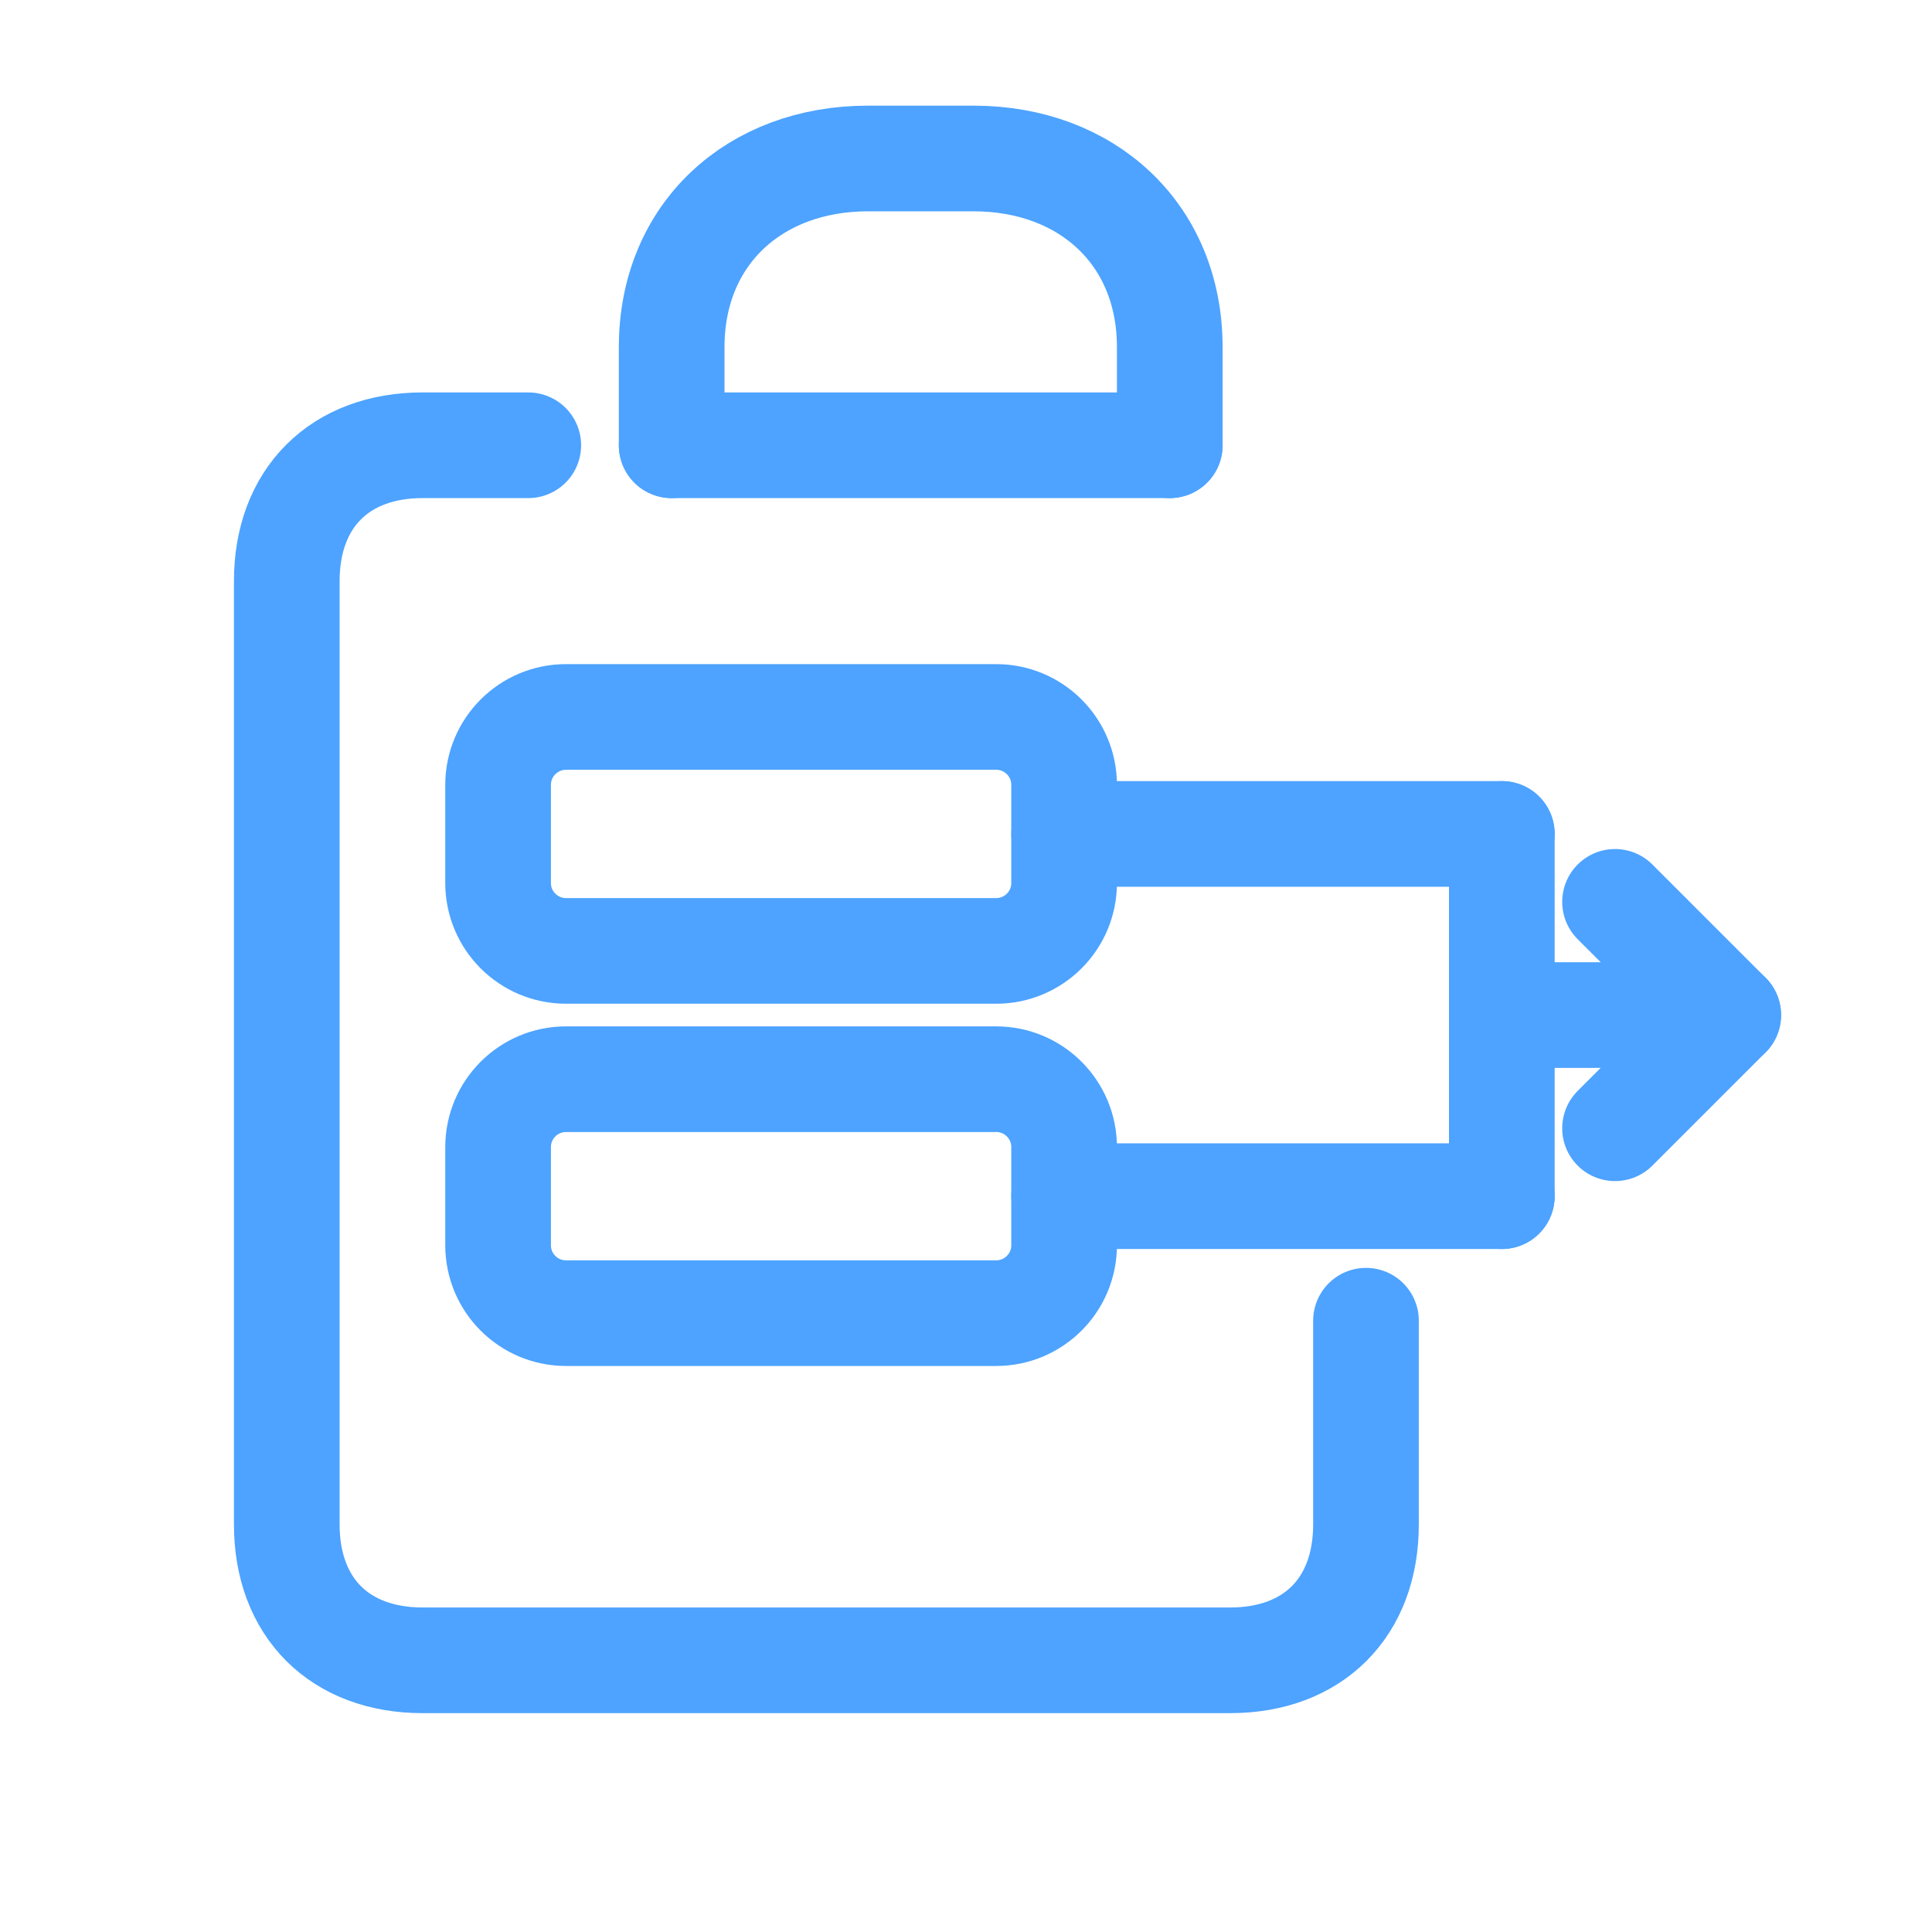
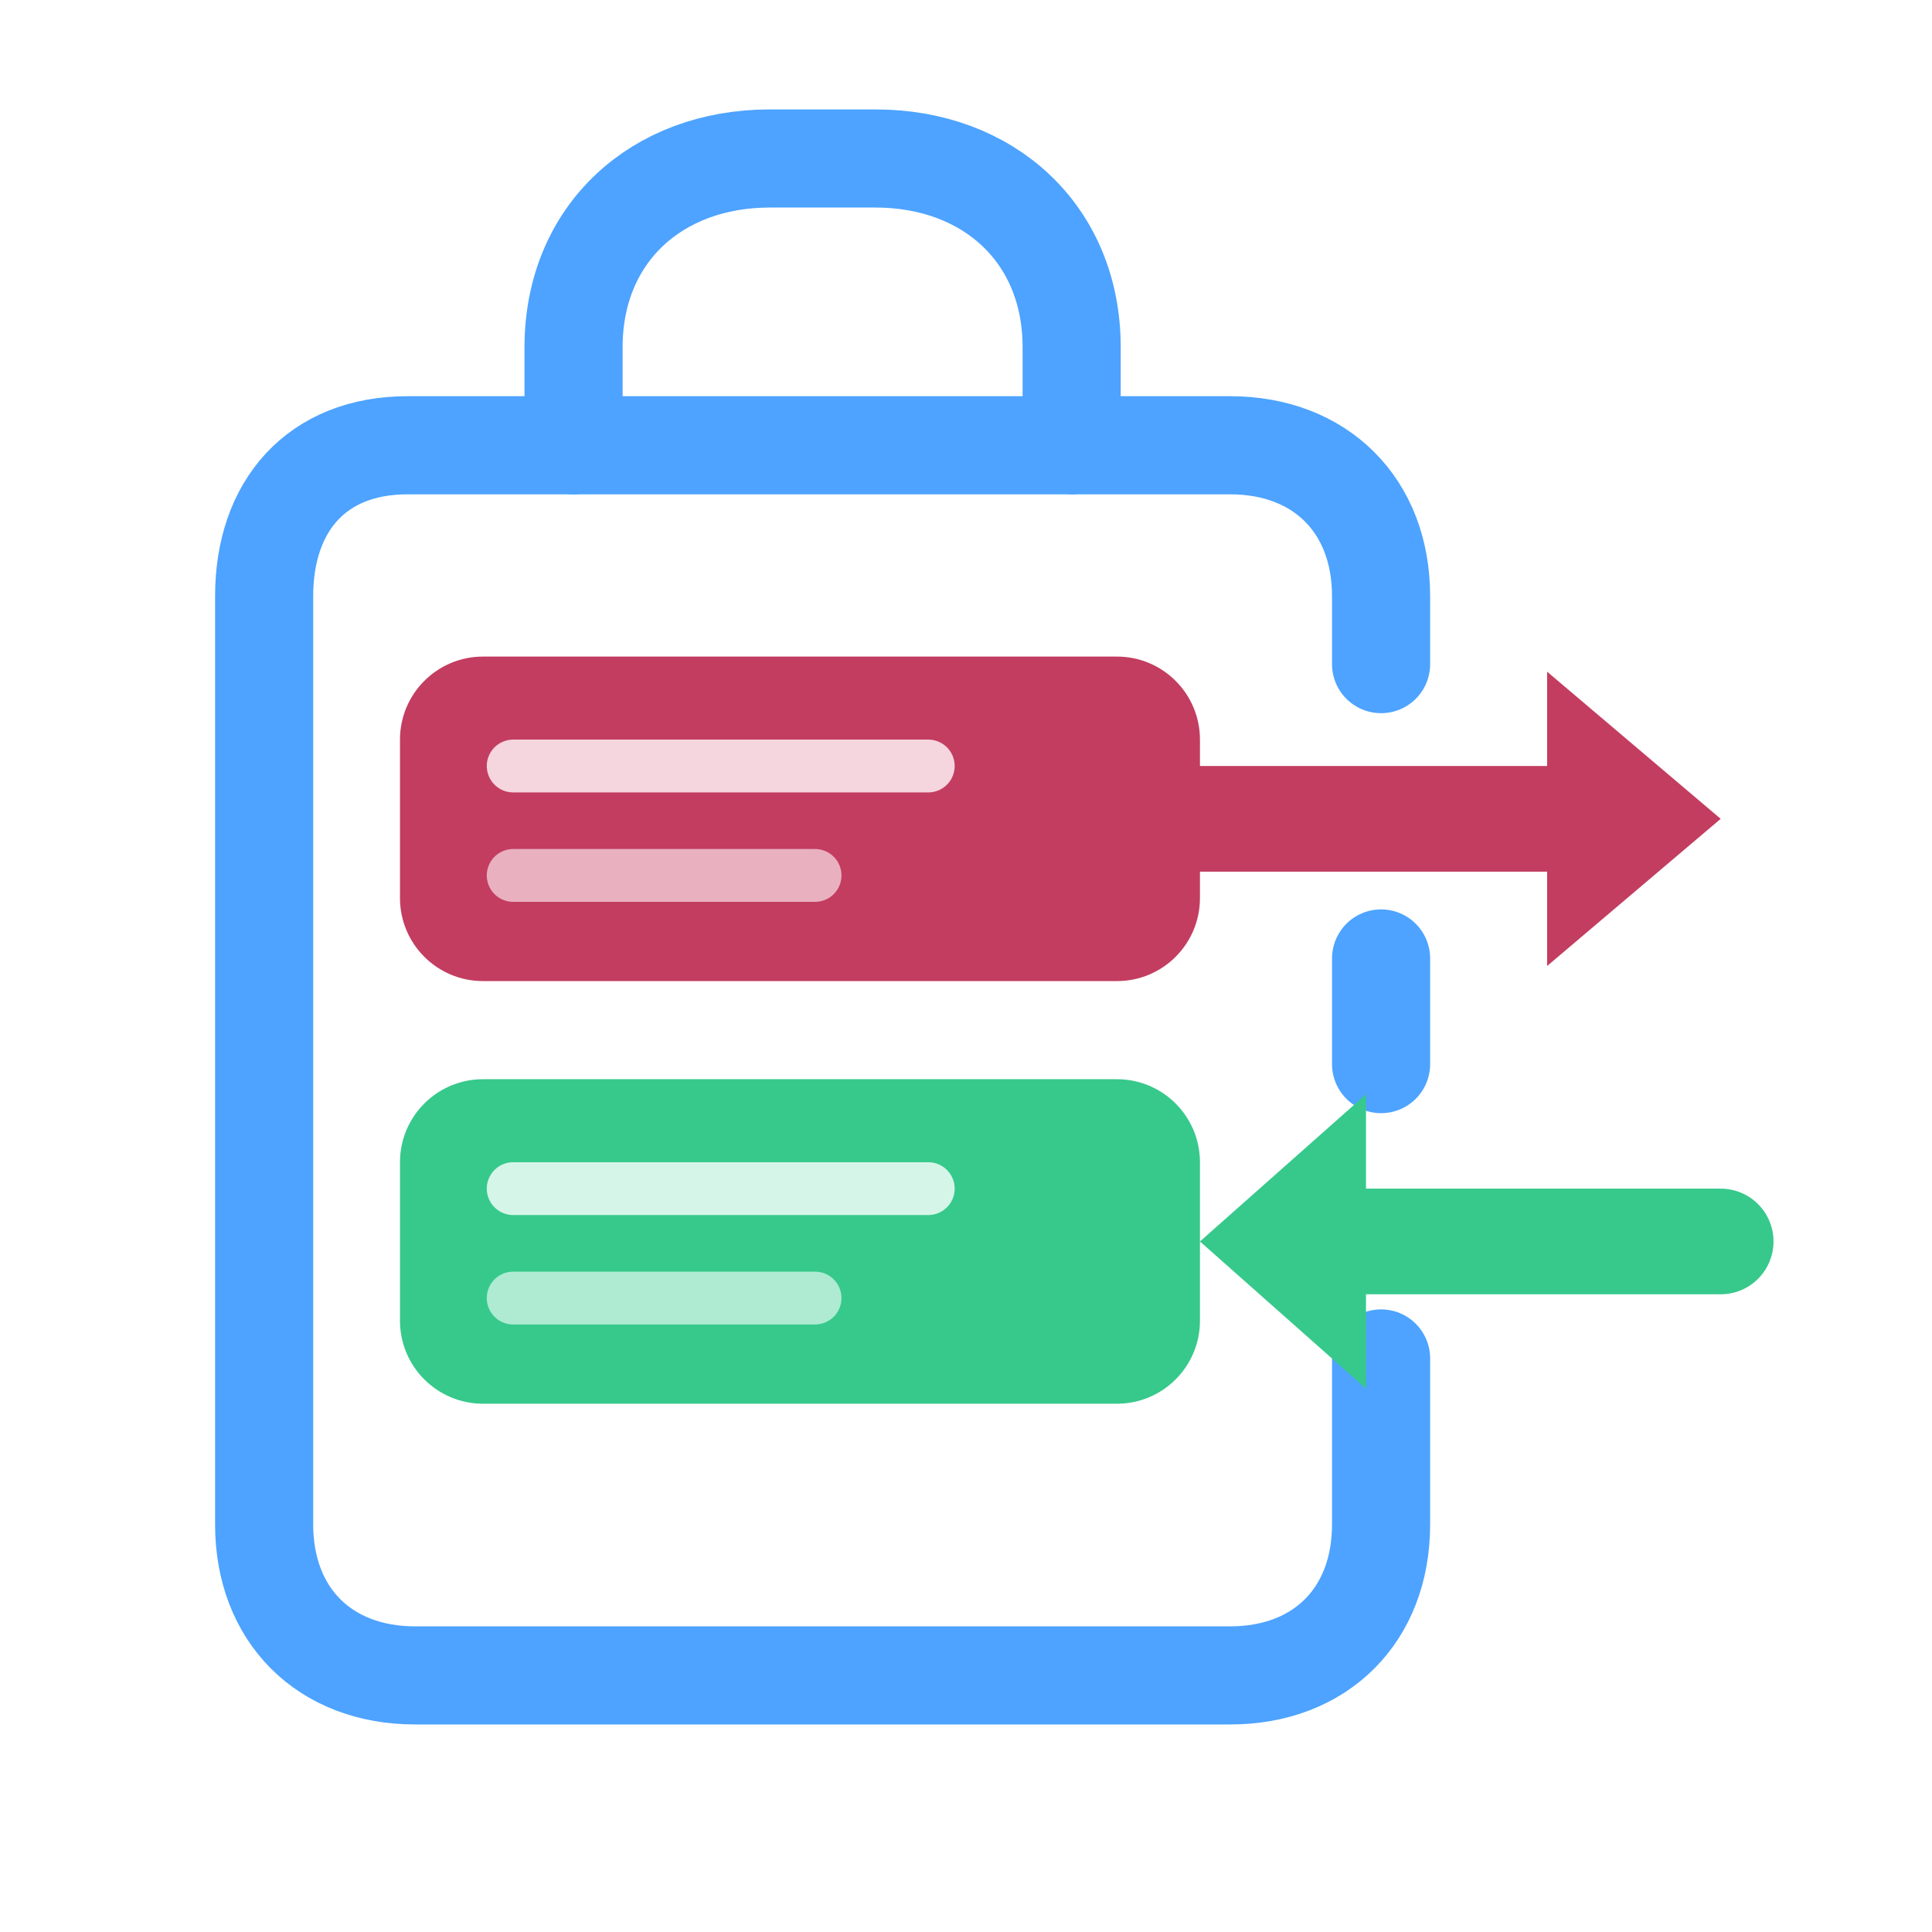
<svg xmlns="http://www.w3.org/2000/svg" viewBox="0 0 512 512" role="img" aria-labelledby="title desc">
-   <g fill="none" stroke="#4da3ff" stroke-width="28" stroke-linecap="round" stroke-linejoin="round">
-     <path d="M140 118              H112              C90 118 76 132 76 154              V404              C76 426 90 440 112 440              H326              C348 440 362 426 362 404              V350" />
-     <path d="M178 118              V92              C178 62 200 42 230 42              H258              C288 42 310 62 310 92              V118" />
-     <path d="M178 118 H310" />
-     <rect x="132" y="190" width="150" height="62" rx="18" />
-     <rect x="132" y="286" width="150" height="62" rx="18" />
-     <path d="M282 221 H398" />
-     <path d="M282 317 H398" />
-     <path d="M398 221 V317" />
-     <path d="M398 269 H458" />
-     <path d="M428 239 L458 269 L428 299" />
+   <g fill="none" stroke="#4da3ff" stroke-width="26" stroke-linecap="round" stroke-linejoin="round">
+     <path d="M150 118              H108              C84 118 70 134 70 158              V404              C70 428 86 444 110 444              H326              C350 444 366 428 366 404              V360" />
+     <path d="M366 282 V254" />
+     <path d="M366 176 V158              C366 134 350 118 326 118              H286" />
+     <path d="M152 118              V92              C152 62 174 42 204 42              H232              C262 42 284 62 284 92              V118" />
+     <path d="M152 118 H284" />
  </g>
+   <rect x="106" y="174" width="212" height="86" rx="22" fill="#c33d60" />
+   <path d="M136 203 H246" fill="none" stroke="#f8dce4" stroke-width="14" stroke-linecap="round" opacity=".95" />
+   <path d="M136 232 H216" fill="none" stroke="#f8dce4" stroke-width="14" stroke-linecap="round" opacity=".72" />
+   <path d="M318 217 H420" fill="none" stroke="#c33d60" stroke-width="28" stroke-linecap="round" />
+   <path d="M410 178 L456 217 L410 256 Z" fill="#c33d60" />
+   <rect x="106" y="286" width="212" height="86" rx="22" fill="#36c98b" />
+   <path d="M136 315 H246" fill="none" stroke="#ddf8ed" stroke-width="14" stroke-linecap="round" opacity=".95" />
+   <path d="M136 344 H216" fill="none" stroke="#ddf8ed" stroke-width="14" stroke-linecap="round" opacity=".72" />
+   <path d="M456 329 H352" fill="none" stroke="#36c98b" stroke-width="28" stroke-linecap="round" />
+   <path d="M362 290 L318 329 L362 368 Z" fill="#36c98b" />
</svg>
